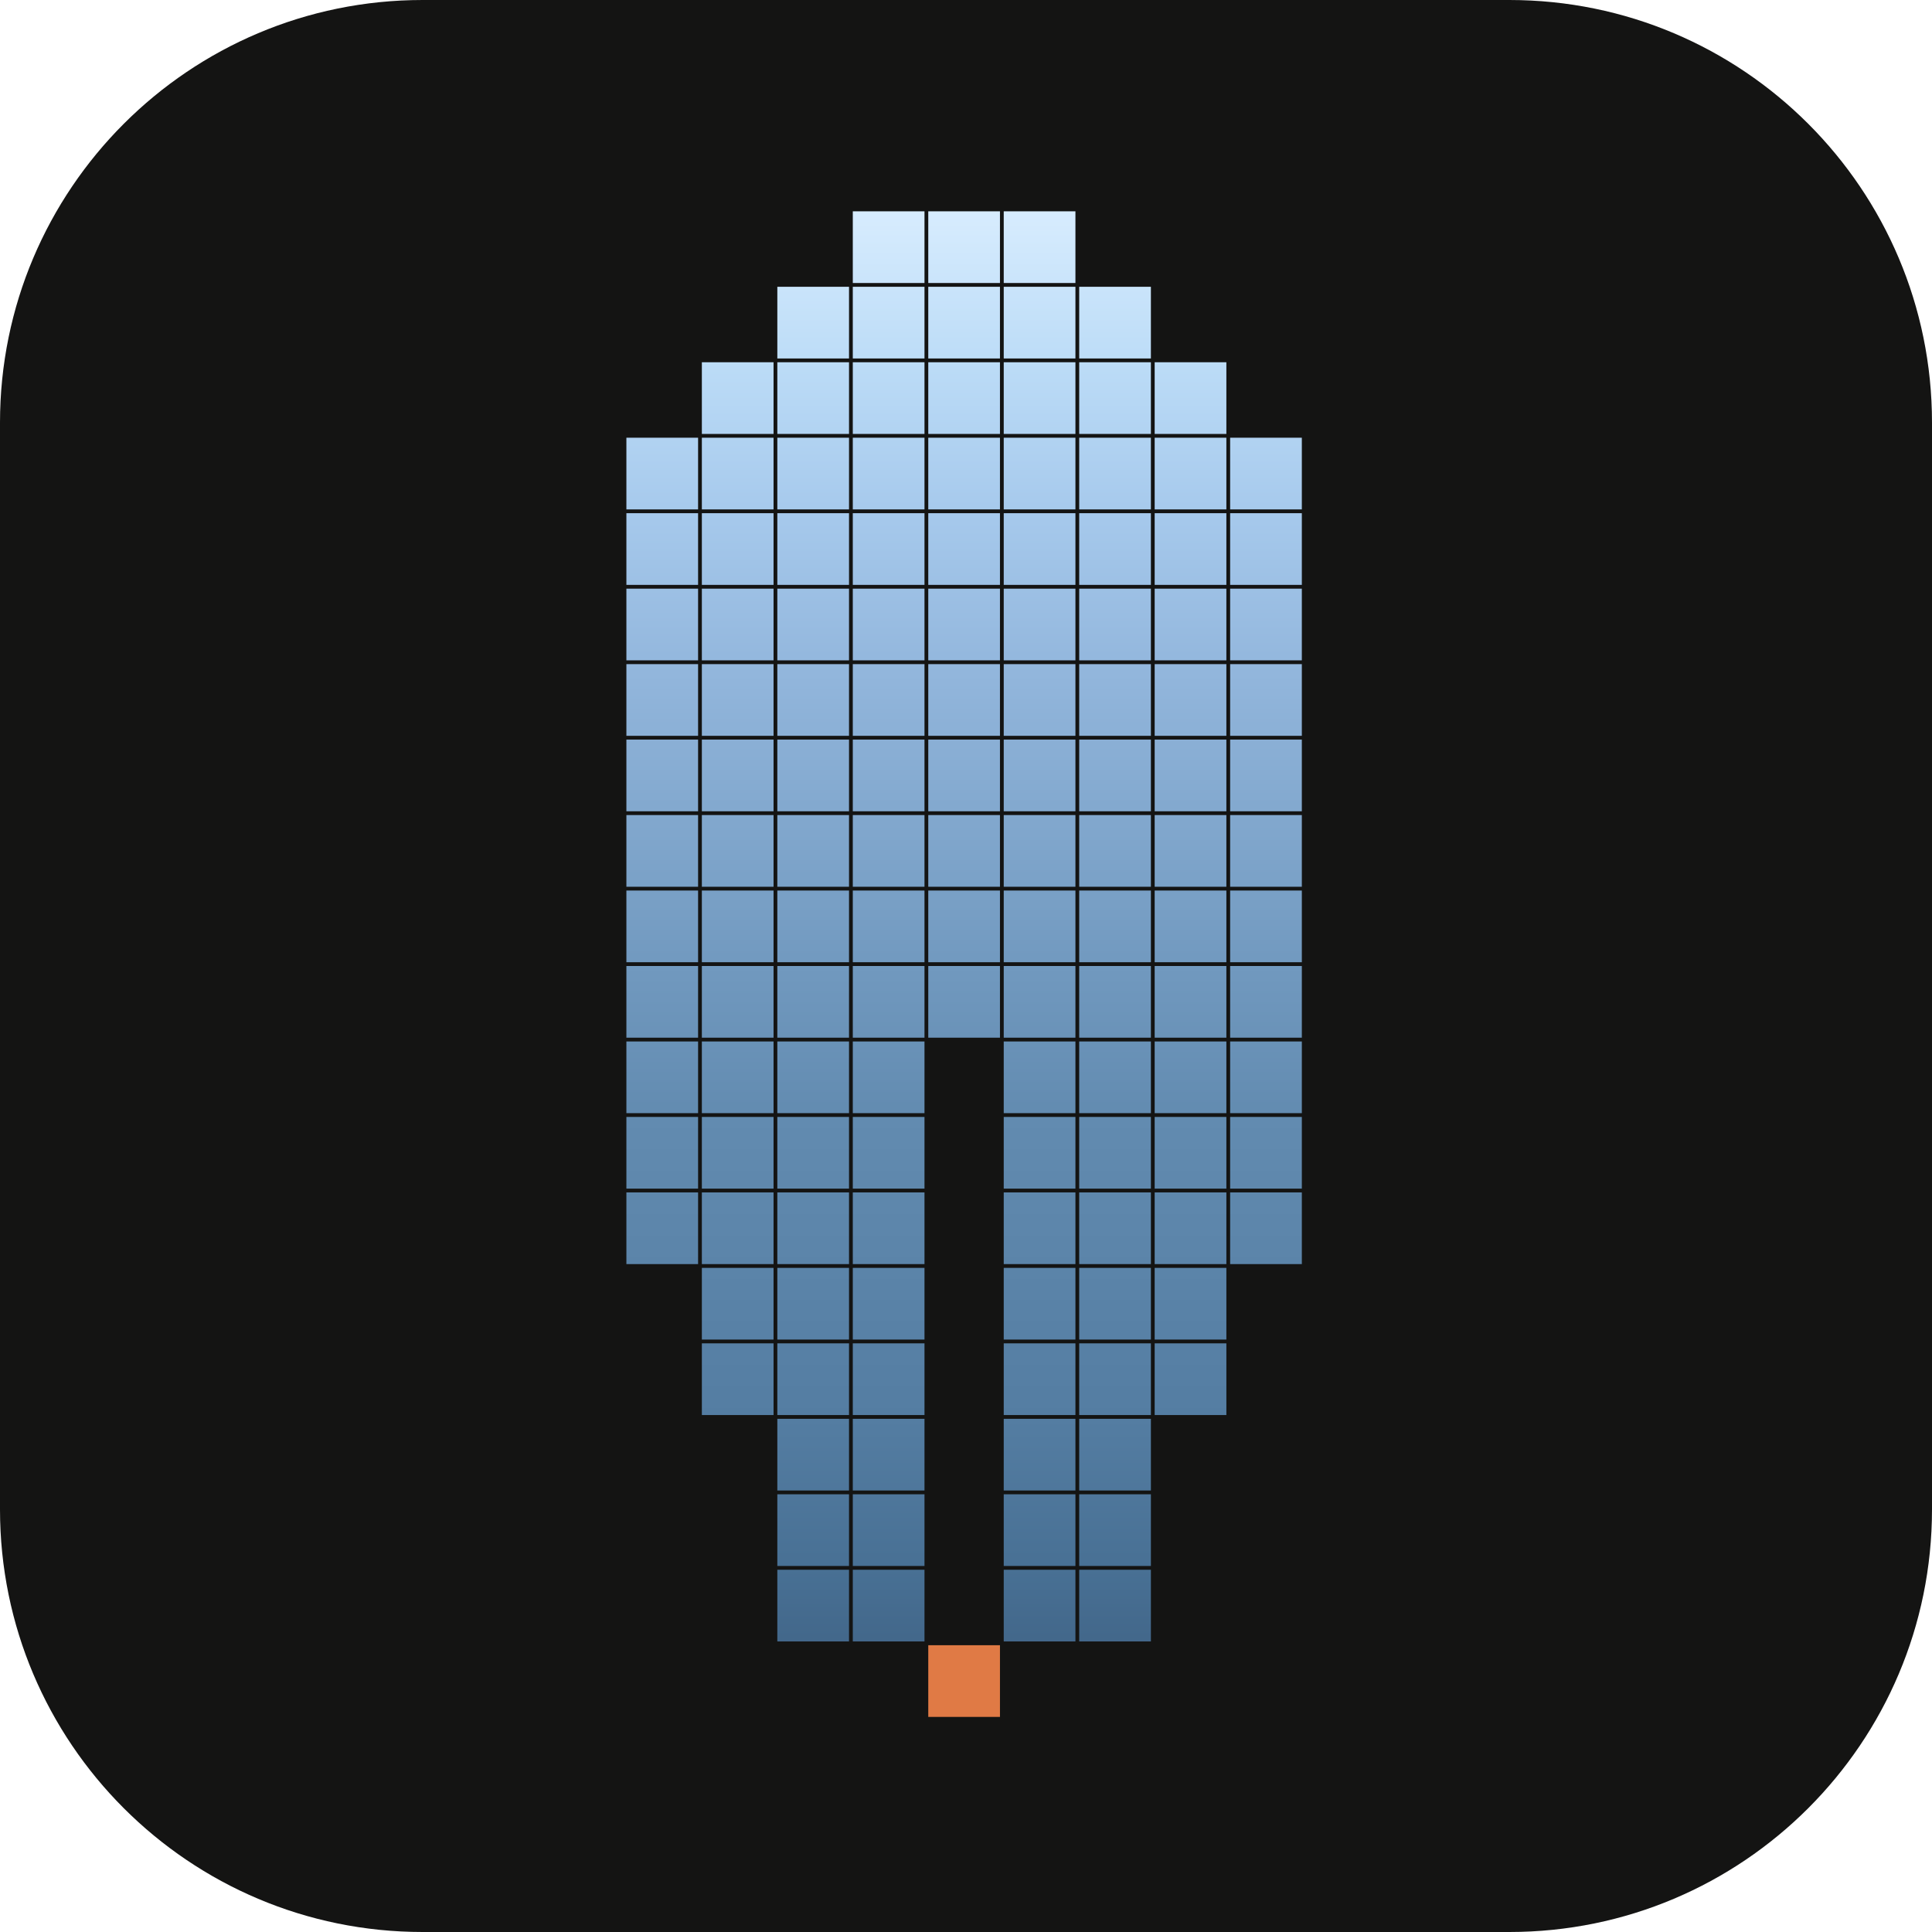
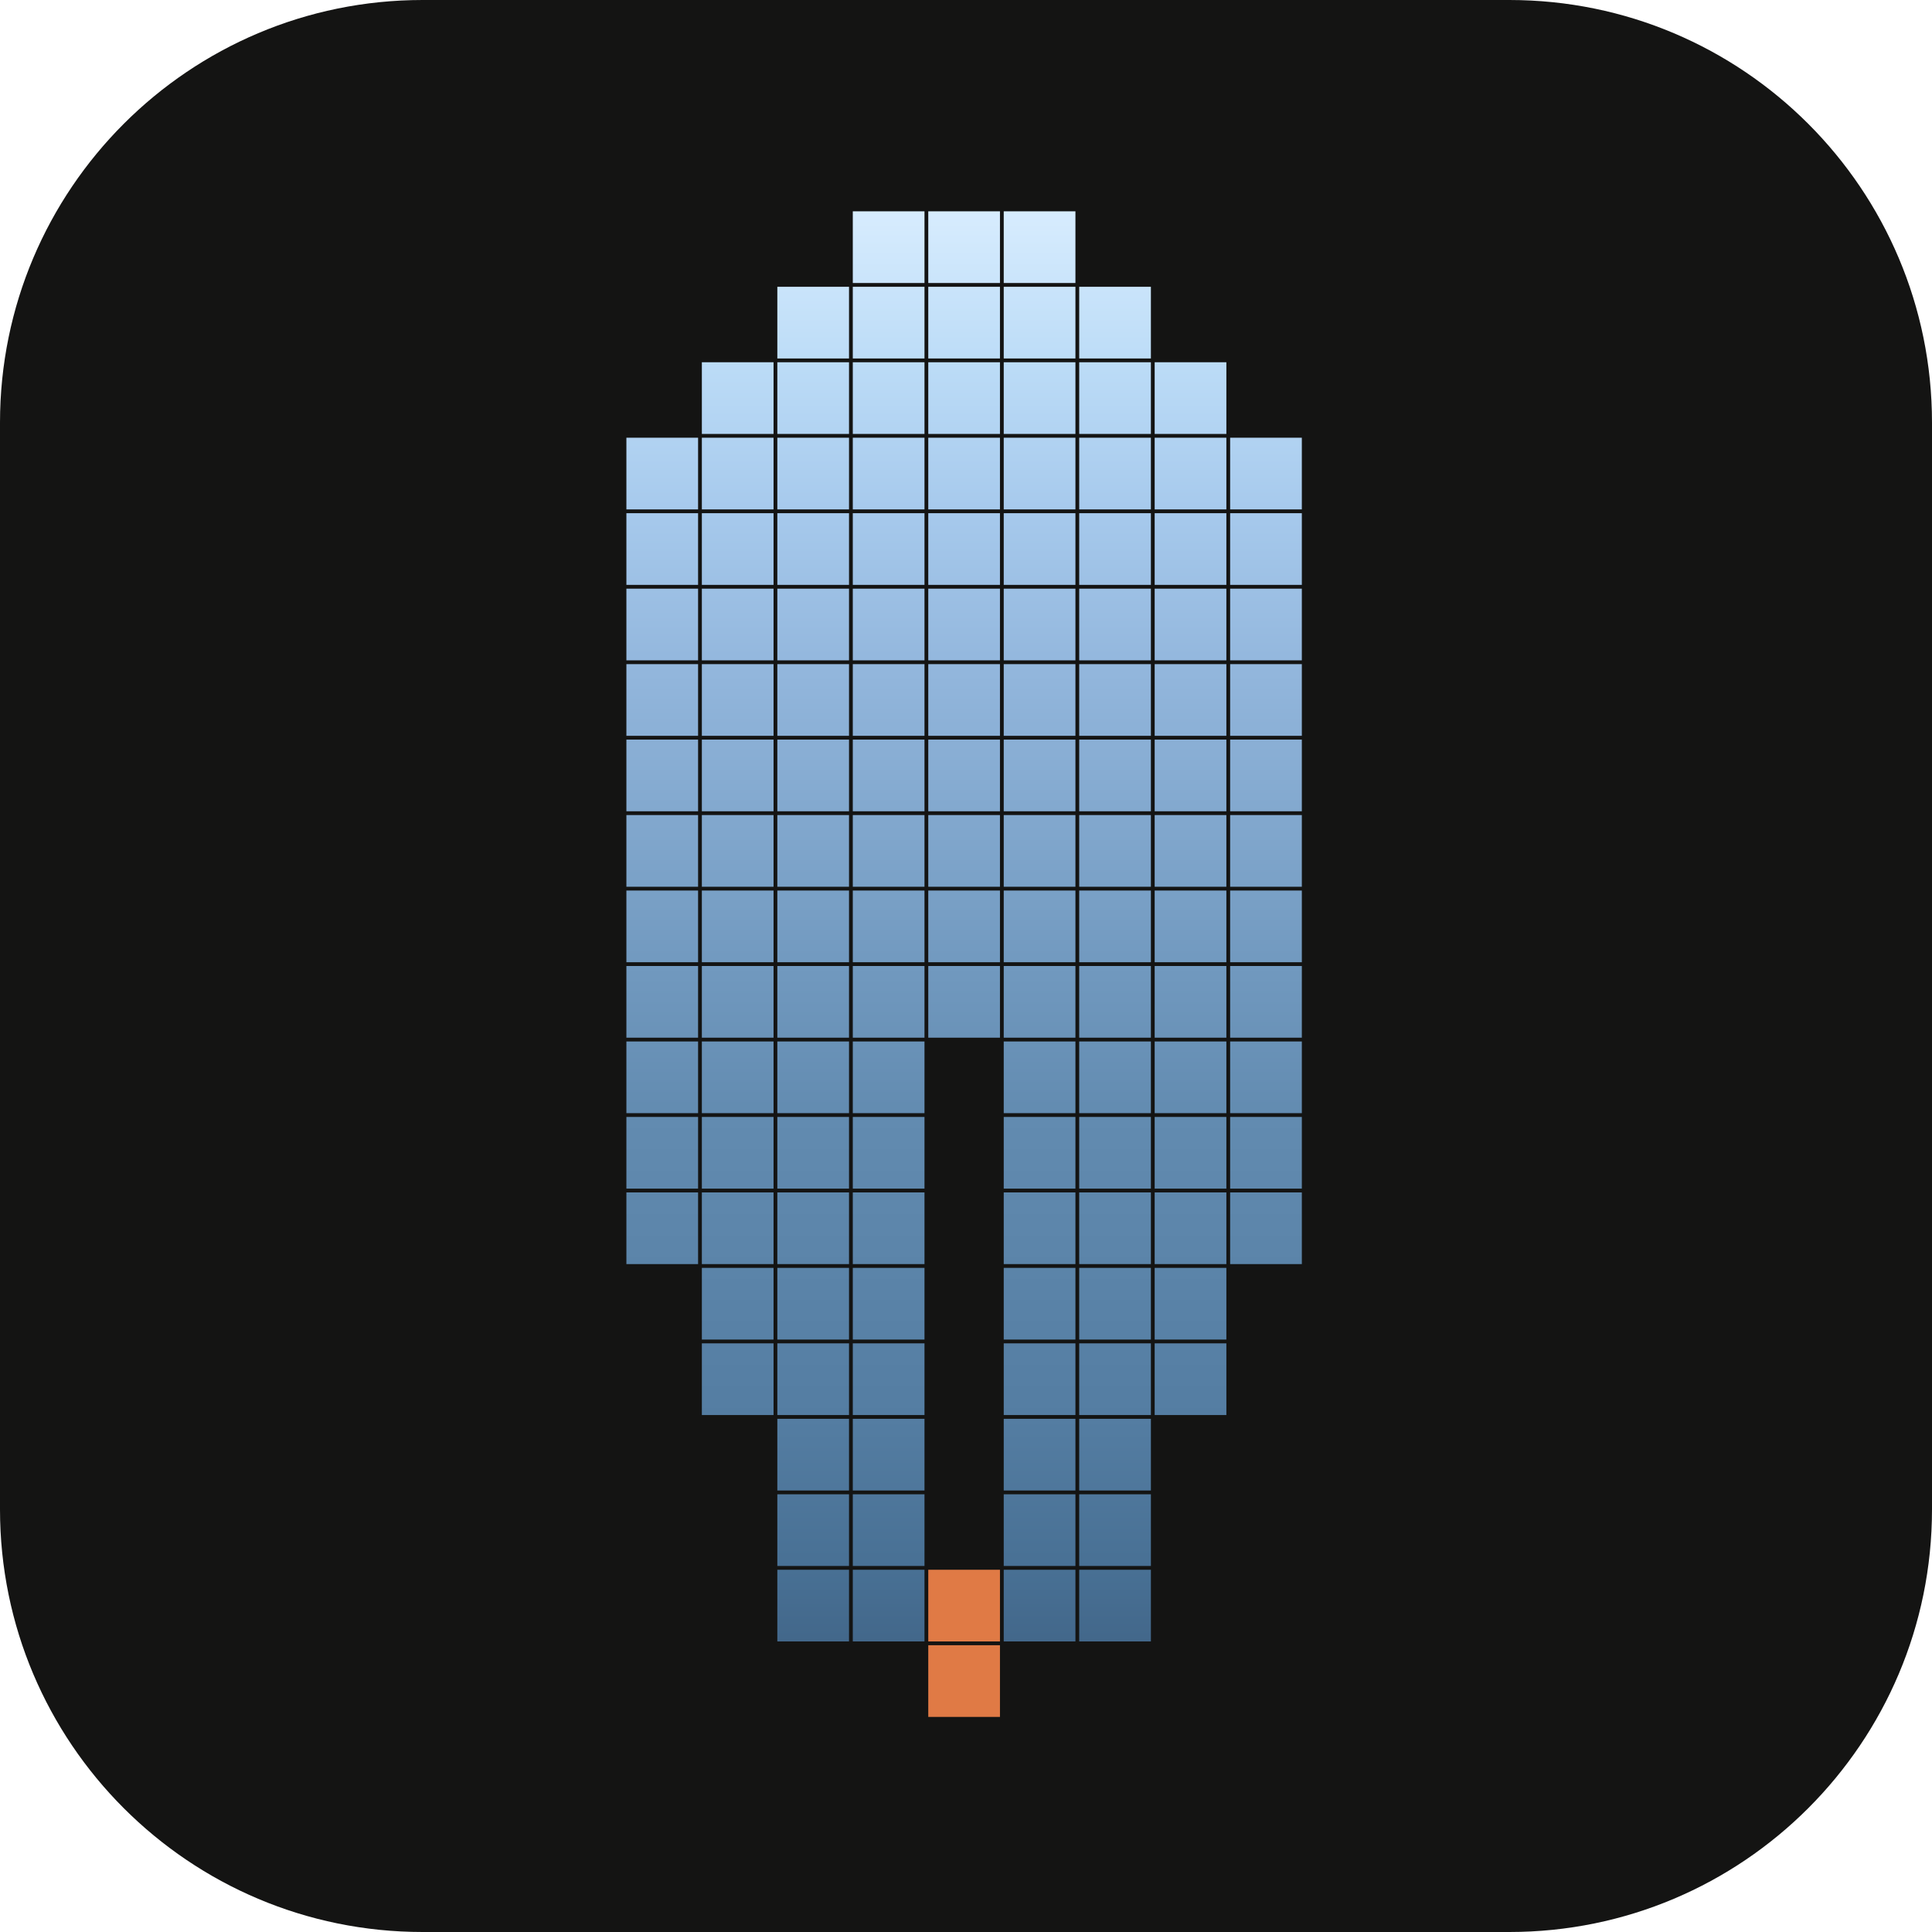
<svg xmlns="http://www.w3.org/2000/svg" viewBox="0 0 512 512" width="512" height="512" role="img" aria-label="nib">
  <defs>
    <linearGradient id="steel" x1="0" y1="56" x2="0" y2="456" gradientUnits="userSpaceOnUse">
      <stop offset="0" stop-color="#d7ecfe" />
      <stop offset="0.1" stop-color="#bcdcf7" />
      <stop offset="0.2" stop-color="#a6c9ec" />
      <stop offset="0.3" stop-color="#93b7dd" />
      <stop offset="0.4" stop-color="#82a8ce" />
      <stop offset="0.5" stop-color="#7199bf" />
      <stop offset="0.6" stop-color="#628bb0" />
      <stop offset="0.8" stop-color="#547da2" />
      <stop offset="0.9" stop-color="#487094" />
      <stop offset="1" stop-color="#3d5e80" />
    </linearGradient>
  </defs>
  <rect width="512" height="512" rx="112" fill="#141413" />
  <g>
    <rect x="226" y="56" width="19" height="19" fill="url(#steel)" />
    <rect x="246" y="56" width="19" height="19" fill="url(#steel)" />
    <rect x="266" y="56" width="19" height="19" fill="url(#steel)" />
    <rect x="206" y="76" width="19" height="19" fill="url(#steel)" />
    <rect x="226" y="76" width="19" height="19" fill="url(#steel)" />
    <rect x="246" y="76" width="19" height="19" fill="url(#steel)" />
    <rect x="266" y="76" width="19" height="19" fill="url(#steel)" />
    <rect x="286" y="76" width="19" height="19" fill="url(#steel)" />
    <rect x="186" y="96" width="19" height="19" fill="url(#steel)" />
    <rect x="206" y="96" width="19" height="19" fill="url(#steel)" />
    <rect x="226" y="96" width="19" height="19" fill="url(#steel)" />
    <rect x="246" y="96" width="19" height="19" fill="url(#steel)" />
    <rect x="266" y="96" width="19" height="19" fill="url(#steel)" />
    <rect x="286" y="96" width="19" height="19" fill="url(#steel)" />
    <rect x="306" y="96" width="19" height="19" fill="url(#steel)" />
    <rect x="166" y="116" width="19" height="19" fill="url(#steel)" />
    <rect x="186" y="116" width="19" height="19" fill="url(#steel)" />
    <rect x="206" y="116" width="19" height="19" fill="url(#steel)" />
    <rect x="226" y="116" width="19" height="19" fill="url(#steel)" />
    <rect x="246" y="116" width="19" height="19" fill="url(#steel)" />
    <rect x="266" y="116" width="19" height="19" fill="url(#steel)" />
    <rect x="286" y="116" width="19" height="19" fill="url(#steel)" />
    <rect x="306" y="116" width="19" height="19" fill="url(#steel)" />
    <rect x="326" y="116" width="19" height="19" fill="url(#steel)" />
    <rect x="166" y="136" width="19" height="19" fill="url(#steel)" />
    <rect x="186" y="136" width="19" height="19" fill="url(#steel)" />
    <rect x="206" y="136" width="19" height="19" fill="url(#steel)" />
    <rect x="226" y="136" width="19" height="19" fill="url(#steel)" />
    <rect x="246" y="136" width="19" height="19" fill="url(#steel)" />
    <rect x="266" y="136" width="19" height="19" fill="url(#steel)" />
    <rect x="286" y="136" width="19" height="19" fill="url(#steel)" />
    <rect x="306" y="136" width="19" height="19" fill="url(#steel)" />
    <rect x="326" y="136" width="19" height="19" fill="url(#steel)" />
    <rect x="166" y="156" width="19" height="19" fill="url(#steel)" />
    <rect x="186" y="156" width="19" height="19" fill="url(#steel)" />
    <rect x="206" y="156" width="19" height="19" fill="url(#steel)" />
    <rect x="226" y="156" width="19" height="19" fill="url(#steel)" />
    <rect x="246" y="156" width="19" height="19" fill="url(#steel)" />
    <rect x="266" y="156" width="19" height="19" fill="url(#steel)" />
    <rect x="286" y="156" width="19" height="19" fill="url(#steel)" />
    <rect x="306" y="156" width="19" height="19" fill="url(#steel)" />
    <rect x="326" y="156" width="19" height="19" fill="url(#steel)" />
    <rect x="166" y="176" width="19" height="19" fill="url(#steel)" />
    <rect x="186" y="176" width="19" height="19" fill="url(#steel)" />
    <rect x="206" y="176" width="19" height="19" fill="url(#steel)" />
    <rect x="226" y="176" width="19" height="19" fill="url(#steel)" />
    <rect x="246" y="176" width="19" height="19" fill="url(#steel)" />
    <rect x="266" y="176" width="19" height="19" fill="url(#steel)" />
    <rect x="286" y="176" width="19" height="19" fill="url(#steel)" />
    <rect x="306" y="176" width="19" height="19" fill="url(#steel)" />
    <rect x="326" y="176" width="19" height="19" fill="url(#steel)" />
    <rect x="166" y="196" width="19" height="19" fill="url(#steel)" />
    <rect x="186" y="196" width="19" height="19" fill="url(#steel)" />
    <rect x="206" y="196" width="19" height="19" fill="url(#steel)" />
    <rect x="226" y="196" width="19" height="19" fill="url(#steel)" />
    <rect x="246" y="196" width="19" height="19" fill="url(#steel)" />
    <rect x="266" y="196" width="19" height="19" fill="url(#steel)" />
    <rect x="286" y="196" width="19" height="19" fill="url(#steel)" />
    <rect x="306" y="196" width="19" height="19" fill="url(#steel)" />
    <rect x="326" y="196" width="19" height="19" fill="url(#steel)" />
    <rect x="166" y="216" width="19" height="19" fill="url(#steel)" />
    <rect x="186" y="216" width="19" height="19" fill="url(#steel)" />
    <rect x="206" y="216" width="19" height="19" fill="url(#steel)" />
    <rect x="226" y="216" width="19" height="19" fill="url(#steel)" />
    <rect x="246" y="216" width="19" height="19" fill="url(#steel)" />
    <rect x="266" y="216" width="19" height="19" fill="url(#steel)" />
    <rect x="286" y="216" width="19" height="19" fill="url(#steel)" />
    <rect x="306" y="216" width="19" height="19" fill="url(#steel)" />
    <rect x="326" y="216" width="19" height="19" fill="url(#steel)" />
    <rect x="166" y="236" width="19" height="19" fill="url(#steel)" />
    <rect x="186" y="236" width="19" height="19" fill="url(#steel)" />
    <rect x="206" y="236" width="19" height="19" fill="url(#steel)" />
    <rect x="226" y="236" width="19" height="19" fill="url(#steel)" />
    <rect x="246" y="236" width="19" height="19" fill="url(#steel)" />
    <rect x="266" y="236" width="19" height="19" fill="url(#steel)" />
    <rect x="286" y="236" width="19" height="19" fill="url(#steel)" />
    <rect x="306" y="236" width="19" height="19" fill="url(#steel)" />
    <rect x="326" y="236" width="19" height="19" fill="url(#steel)" />
    <rect x="166" y="256" width="19" height="19" fill="url(#steel)" />
    <rect x="186" y="256" width="19" height="19" fill="url(#steel)" />
    <rect x="206" y="256" width="19" height="19" fill="url(#steel)" />
    <rect x="226" y="256" width="19" height="19" fill="url(#steel)" />
    <rect x="246" y="256" width="19" height="19" fill="url(#steel)" />
    <rect x="266" y="256" width="19" height="19" fill="url(#steel)" />
    <rect x="286" y="256" width="19" height="19" fill="url(#steel)" />
    <rect x="306" y="256" width="19" height="19" fill="url(#steel)" />
    <rect x="326" y="256" width="19" height="19" fill="url(#steel)" />
    <rect x="166" y="276" width="19" height="19" fill="url(#steel)" />
    <rect x="186" y="276" width="19" height="19" fill="url(#steel)" />
    <rect x="206" y="276" width="19" height="19" fill="url(#steel)" />
    <rect x="226" y="276" width="19" height="19" fill="url(#steel)" />
    <rect x="266" y="276" width="19" height="19" fill="url(#steel)" />
    <rect x="286" y="276" width="19" height="19" fill="url(#steel)" />
    <rect x="306" y="276" width="19" height="19" fill="url(#steel)" />
    <rect x="326" y="276" width="19" height="19" fill="url(#steel)" />
    <rect x="166" y="296" width="19" height="19" fill="url(#steel)" />
    <rect x="186" y="296" width="19" height="19" fill="url(#steel)" />
    <rect x="206" y="296" width="19" height="19" fill="url(#steel)" />
    <rect x="226" y="296" width="19" height="19" fill="url(#steel)" />
    <rect x="266" y="296" width="19" height="19" fill="url(#steel)" />
    <rect x="286" y="296" width="19" height="19" fill="url(#steel)" />
    <rect x="306" y="296" width="19" height="19" fill="url(#steel)" />
    <rect x="326" y="296" width="19" height="19" fill="url(#steel)" />
    <rect x="166" y="316" width="19" height="19" fill="url(#steel)" />
    <rect x="186" y="316" width="19" height="19" fill="url(#steel)" />
    <rect x="206" y="316" width="19" height="19" fill="url(#steel)" />
    <rect x="226" y="316" width="19" height="19" fill="url(#steel)" />
    <rect x="266" y="316" width="19" height="19" fill="url(#steel)" />
    <rect x="286" y="316" width="19" height="19" fill="url(#steel)" />
    <rect x="306" y="316" width="19" height="19" fill="url(#steel)" />
    <rect x="326" y="316" width="19" height="19" fill="url(#steel)" />
    <rect x="186" y="336" width="19" height="19" fill="url(#steel)" />
    <rect x="206" y="336" width="19" height="19" fill="url(#steel)" />
    <rect x="226" y="336" width="19" height="19" fill="url(#steel)" />
    <rect x="266" y="336" width="19" height="19" fill="url(#steel)" />
    <rect x="286" y="336" width="19" height="19" fill="url(#steel)" />
    <rect x="306" y="336" width="19" height="19" fill="url(#steel)" />
    <rect x="186" y="356" width="19" height="19" fill="url(#steel)" />
    <rect x="206" y="356" width="19" height="19" fill="url(#steel)" />
    <rect x="226" y="356" width="19" height="19" fill="url(#steel)" />
    <rect x="266" y="356" width="19" height="19" fill="url(#steel)" />
    <rect x="286" y="356" width="19" height="19" fill="url(#steel)" />
    <rect x="306" y="356" width="19" height="19" fill="url(#steel)" />
    <rect x="206" y="376" width="19" height="19" fill="url(#steel)" />
    <rect x="226" y="376" width="19" height="19" fill="url(#steel)" />
    <rect x="266" y="376" width="19" height="19" fill="url(#steel)" />
    <rect x="286" y="376" width="19" height="19" fill="url(#steel)" />
    <rect x="206" y="396" width="19" height="19" fill="url(#steel)" />
    <rect x="226" y="396" width="19" height="19" fill="url(#steel)" />
    <rect x="266" y="396" width="19" height="19" fill="url(#steel)" />
    <rect x="286" y="396" width="19" height="19" fill="url(#steel)" />
    <rect x="206" y="416" width="19" height="19" fill="url(#steel)" />
    <rect x="226" y="416" width="19" height="19" fill="url(#steel)" />
+     <rect x="246" y="416" width="19" height="19" fill="#e07a45" />
    <rect x="266" y="416" width="19" height="19" fill="url(#steel)" />
    <rect x="286" y="416" width="19" height="19" fill="url(#steel)" />
    <rect x="246" y="436" width="19" height="19" fill="#e07a45" />
  </g>
</svg>
